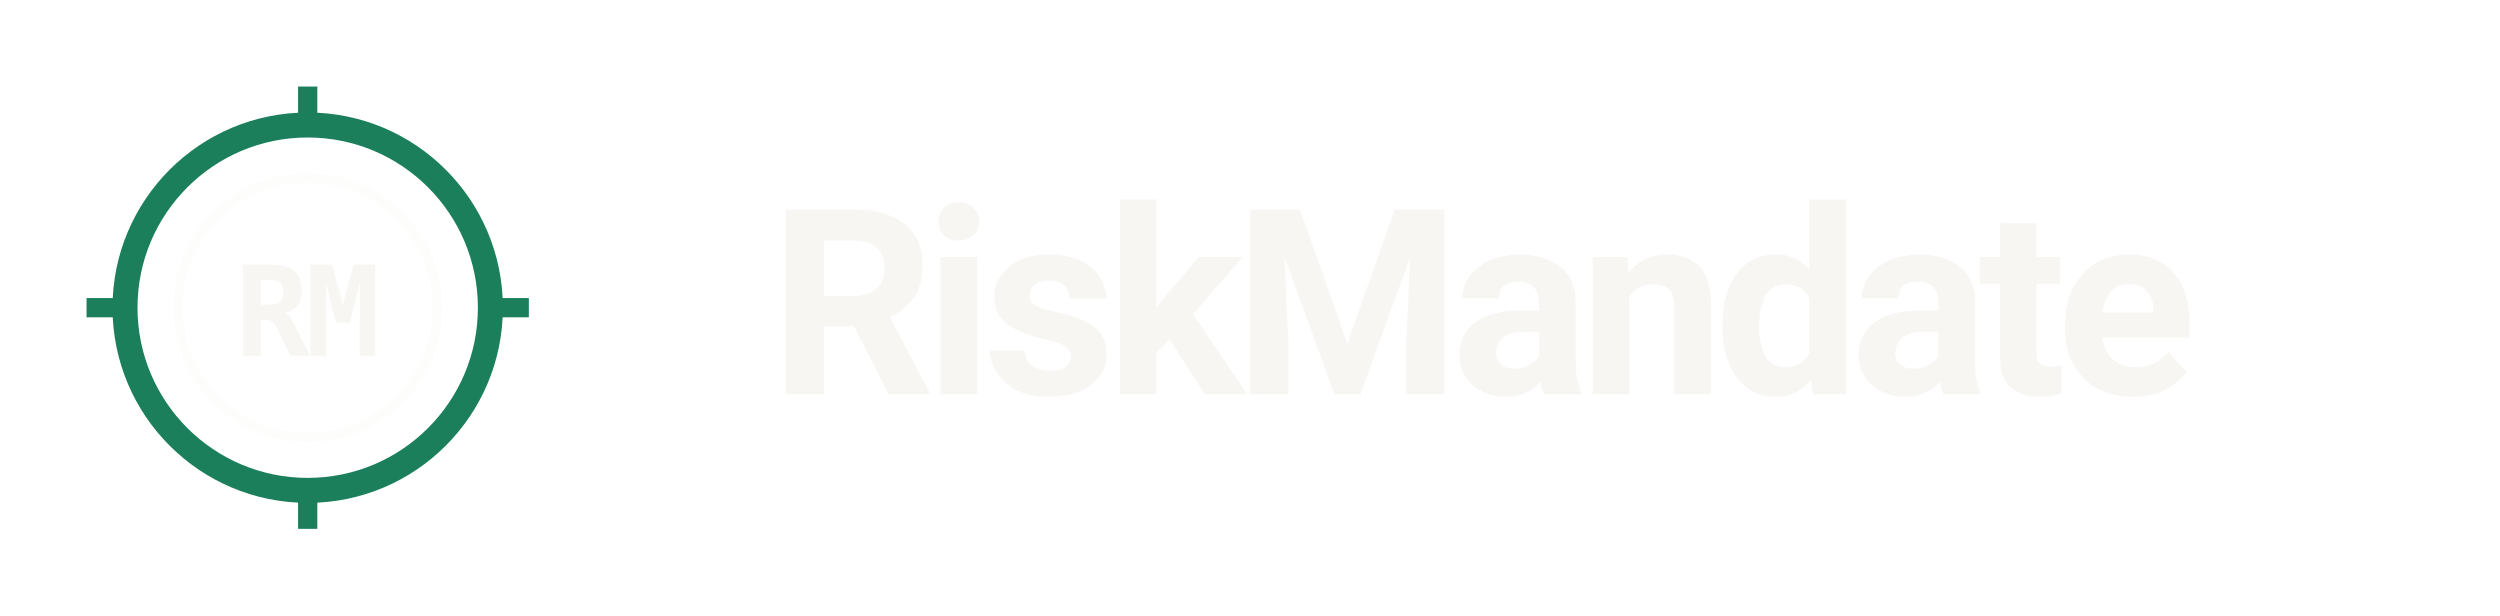
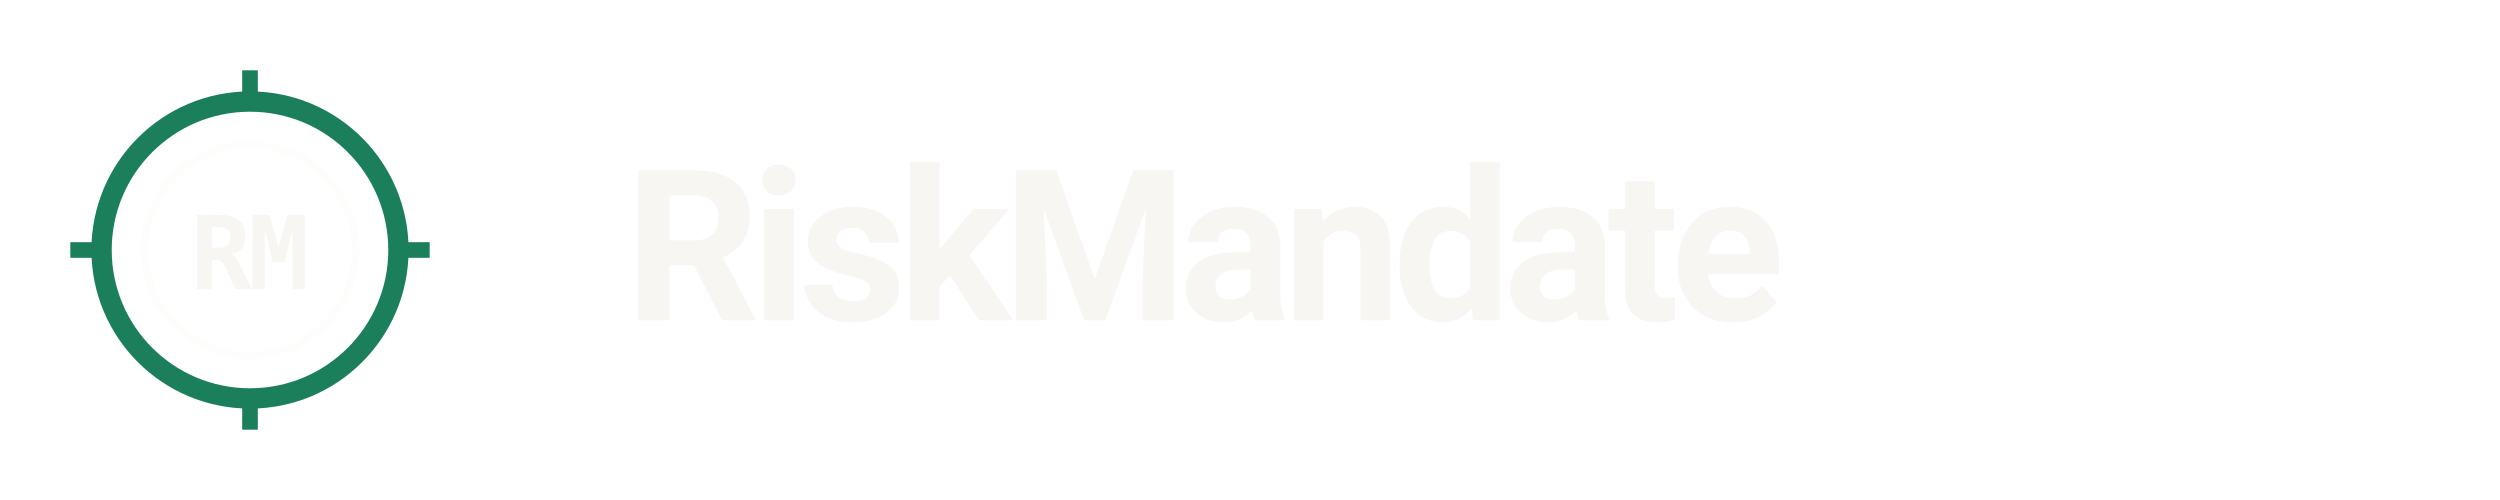
- <svg xmlns="http://www.w3.org/2000/svg" viewBox="0 0 260 64" width="260" height="64" role="img" aria-label="RiskMandate">
+ <svg xmlns="http://www.w3.org/2000/svg" viewBox="0 0 320 64" width="320" height="64" role="img" aria-label="RiskMandate">
  <g>
    <circle cx="32" cy="32" r="19" stroke="#1A7F5A" stroke-width="2.6" fill="none" />
    <circle cx="32" cy="32" r="13.5" stroke="rgba(247,246,242,.22)" stroke-width="1" fill="none" />
    <g stroke="#1A7F5A" stroke-width="2">
      <line x1="32" y1="9" x2="32" y2="14" />
      <line x1="32" y1="50" x2="32" y2="55" />
      <line x1="9" y1="32" x2="14" y2="32" />
      <line x1="50" y1="32" x2="55" y2="32" />
    </g>
    <text x="32" y="37" text-anchor="middle" font-family="ui-monospace, SF Mono, Menlo, monospace" font-size="13" font-weight="700" fill="#F7F6F2" letter-spacing="-0.5">RM</text>
  </g>
  <text x="80" y="41" font-family="ui-sans-serif, system-ui, -apple-system, Segoe UI, Roboto, Helvetica, Arial, sans-serif" font-size="27" font-weight="700" letter-spacing="-1.1" fill="#F7F6F2">RiskMandate</text>
</svg>
